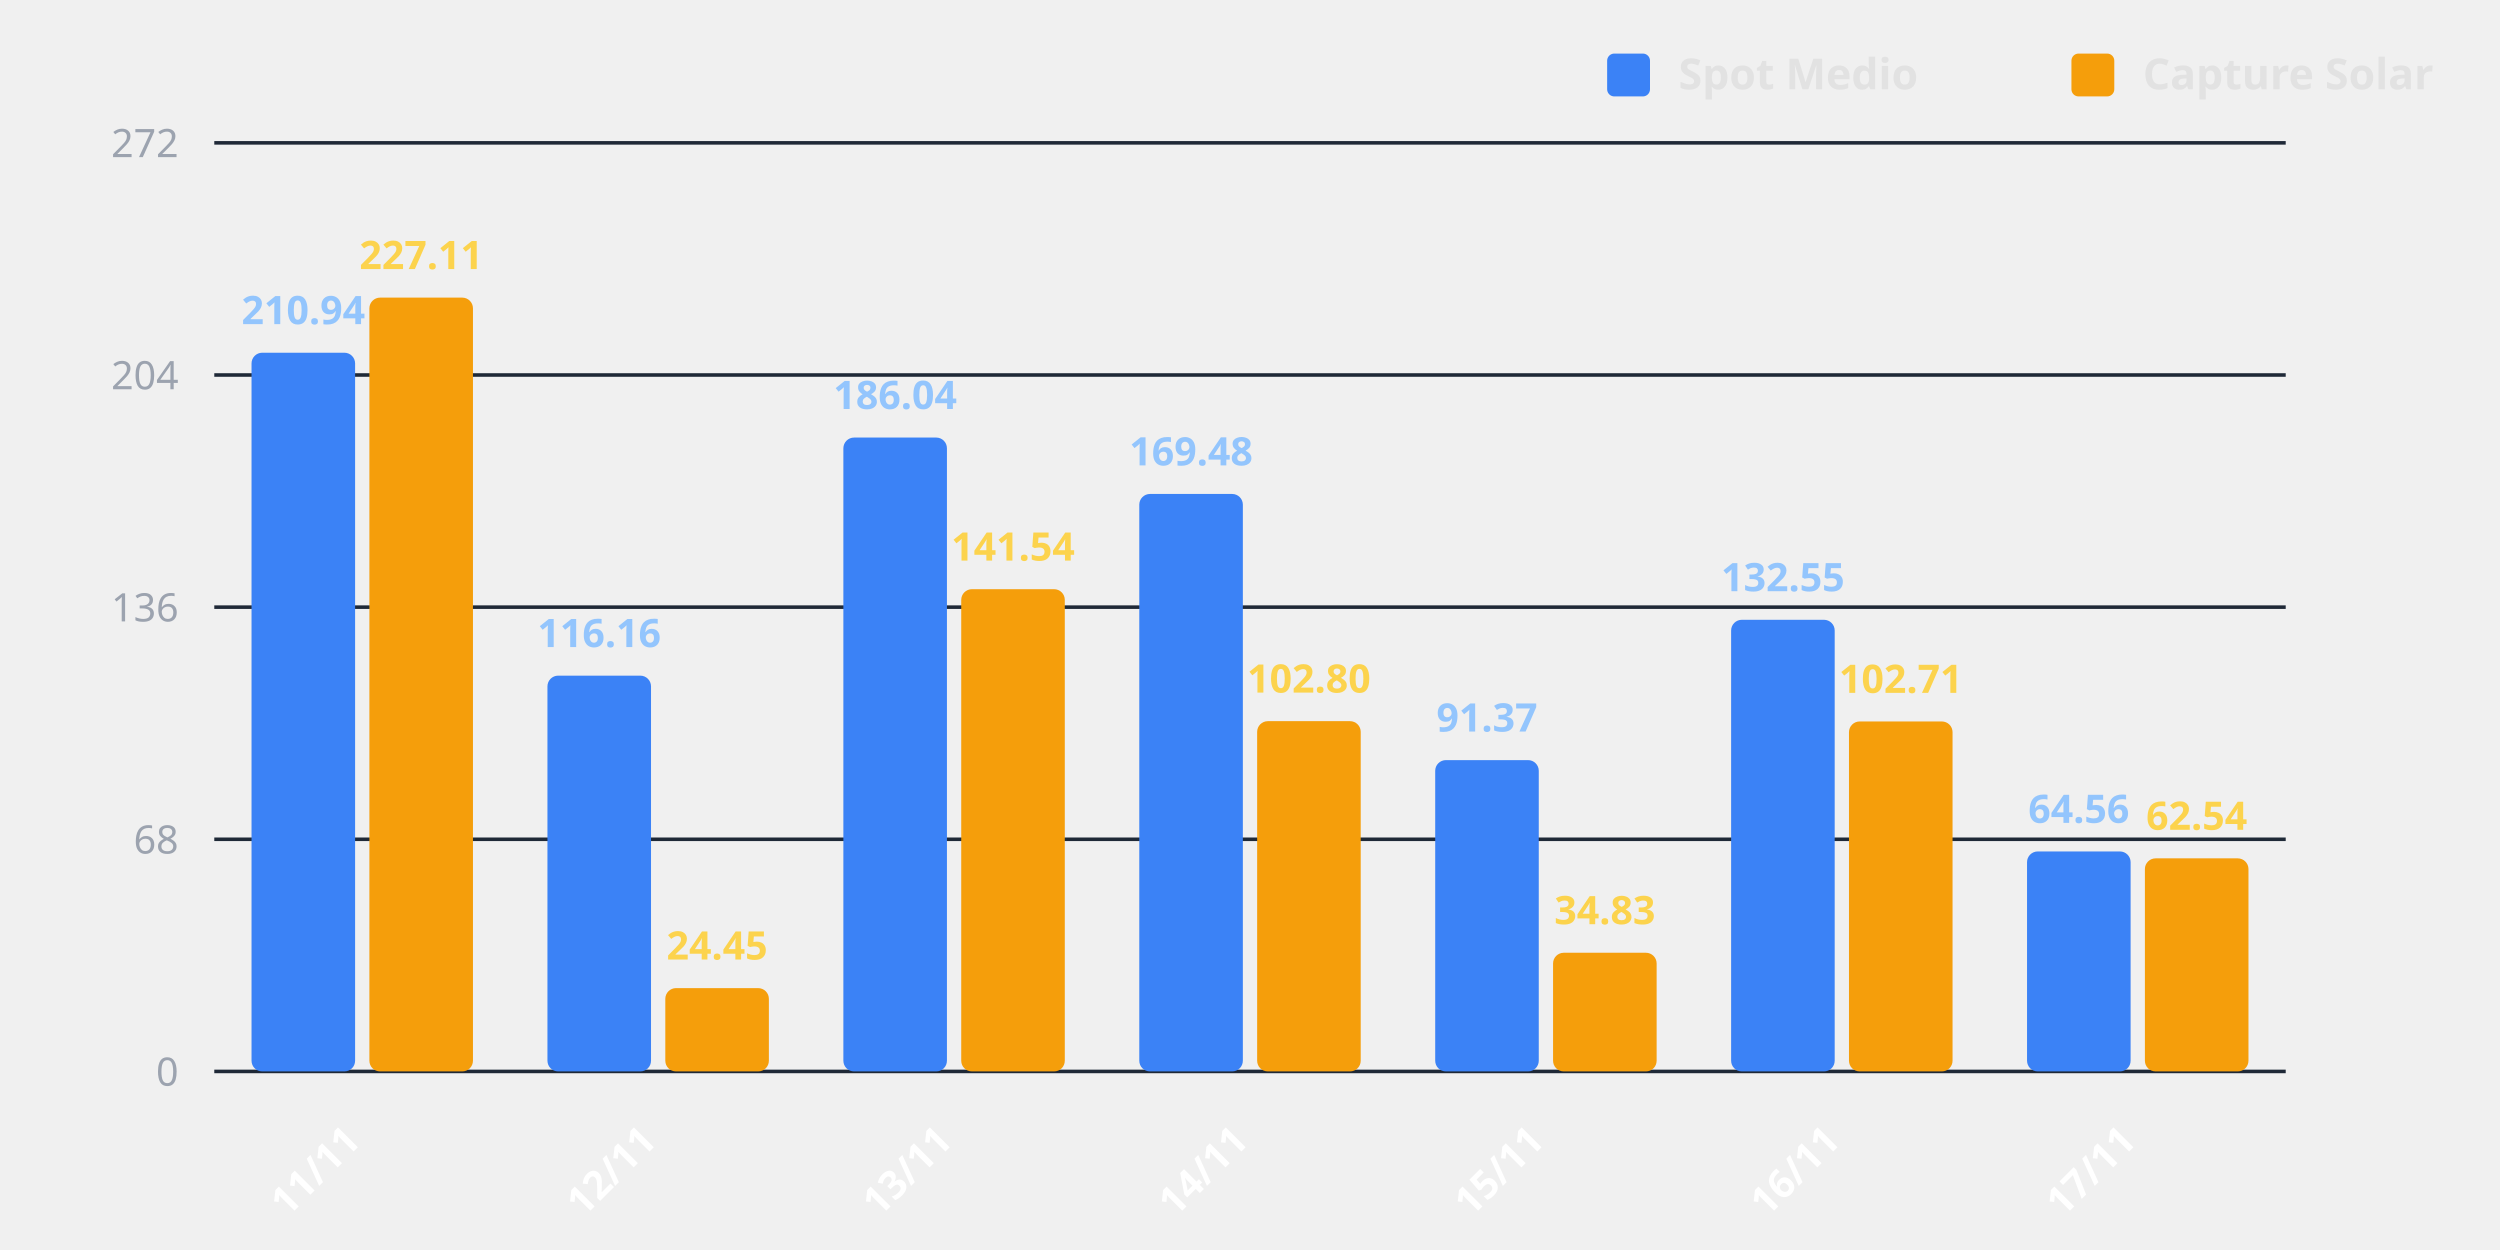
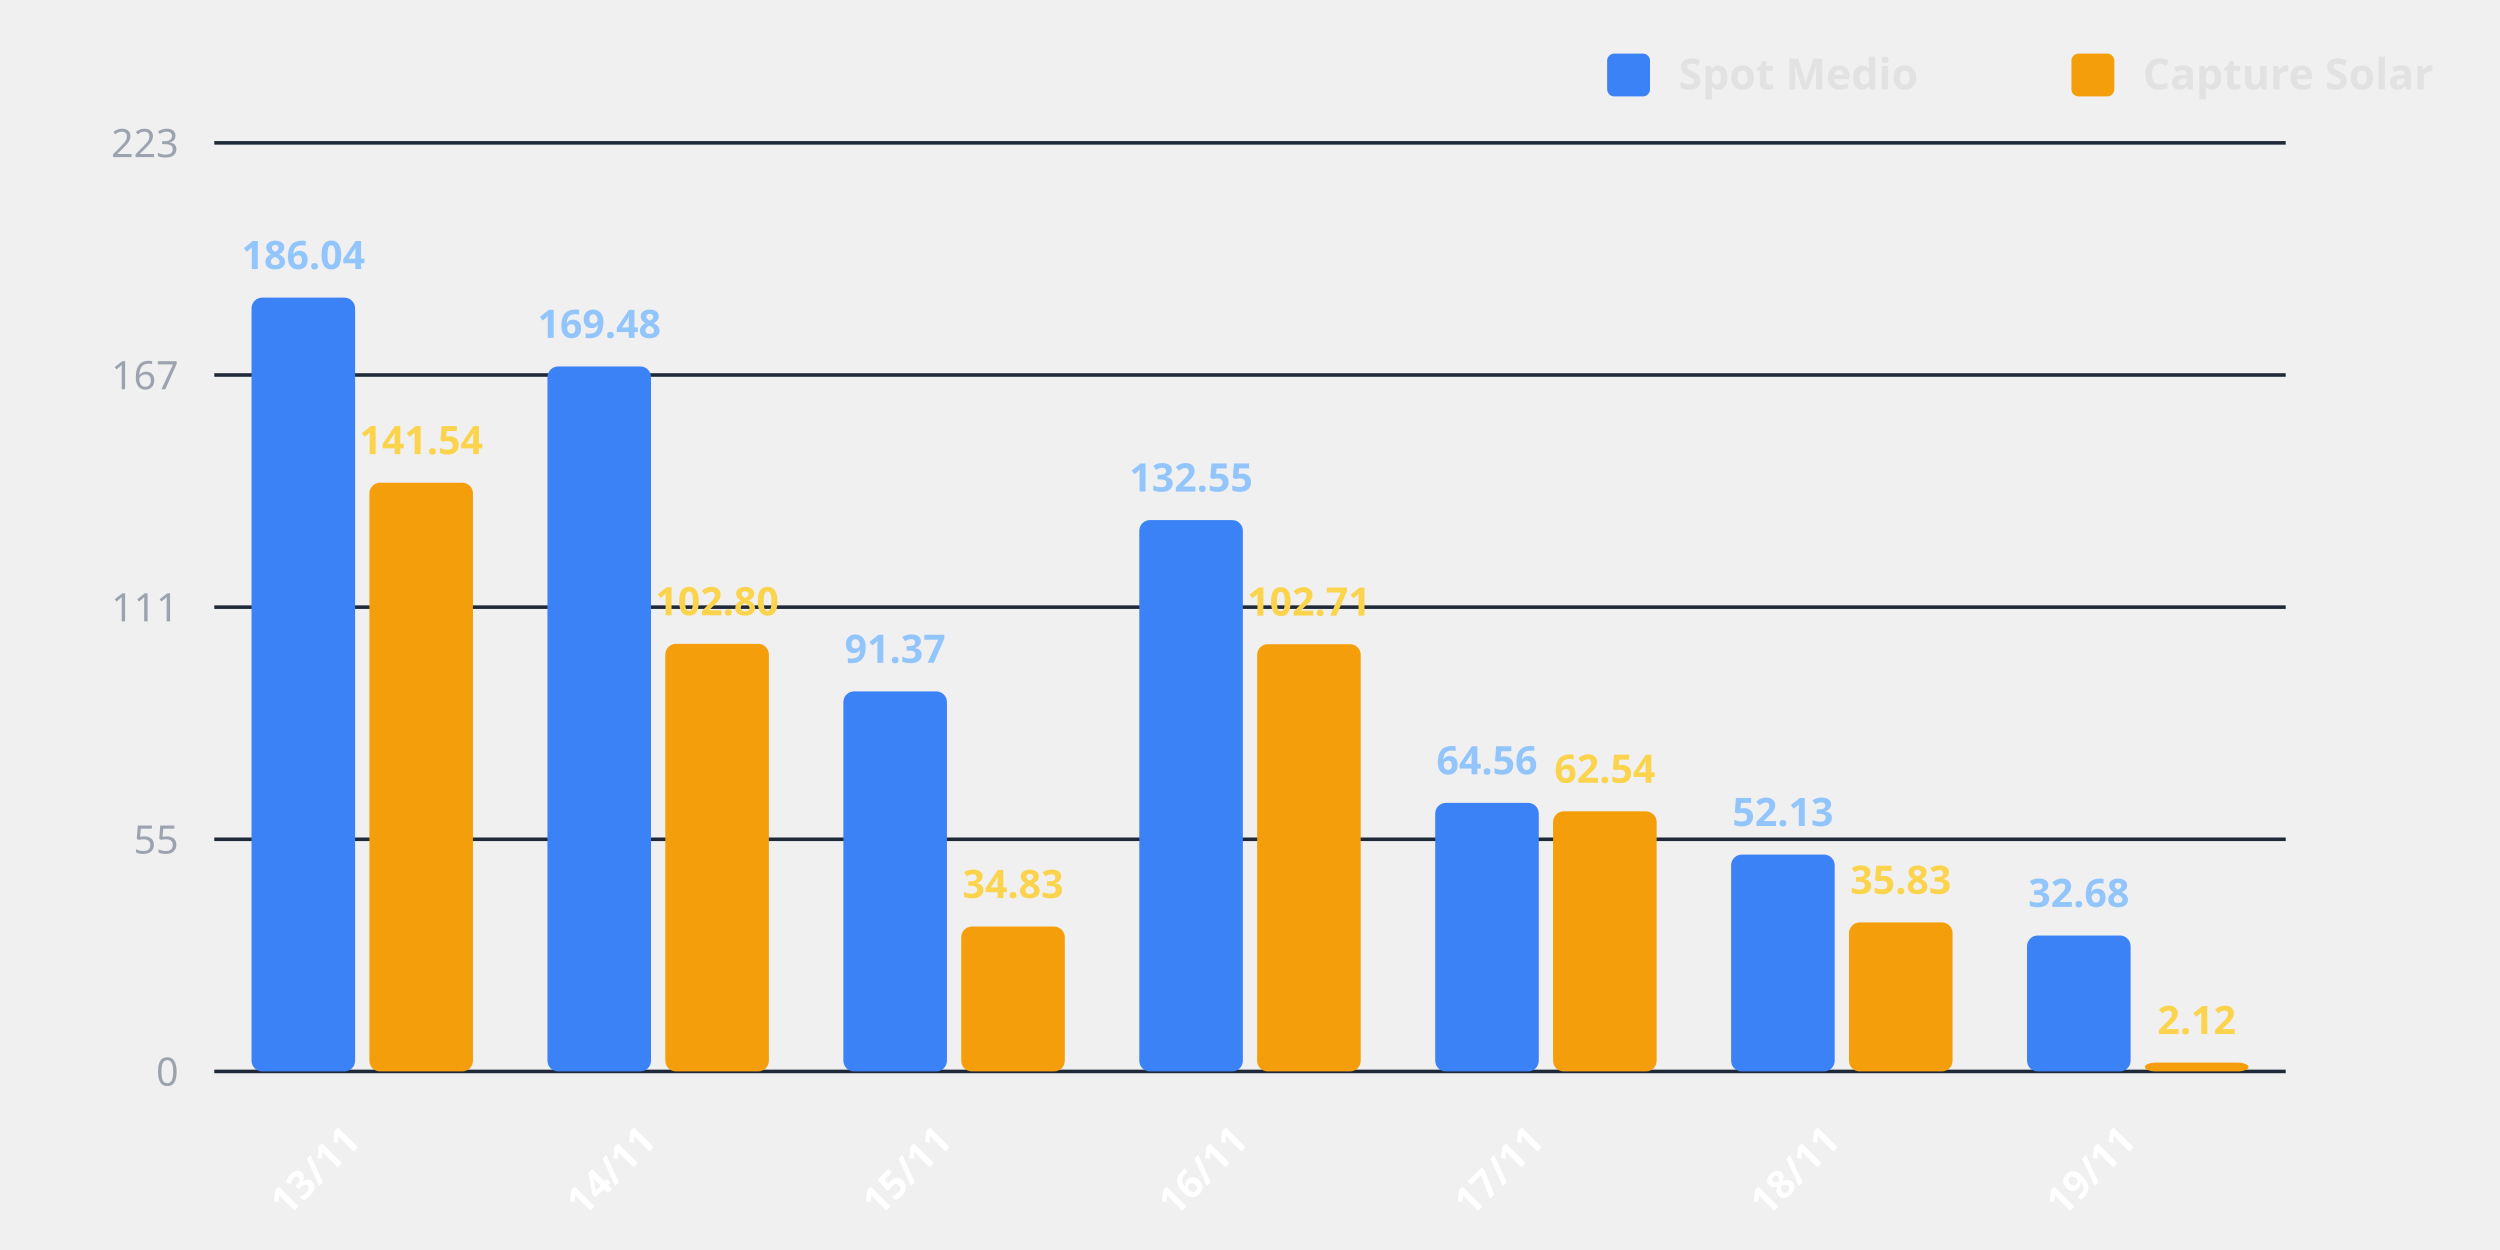
<svg xmlns="http://www.w3.org/2000/svg" viewBox="0 0 700 350" style="font-family: sans-serif; background-color: #0b0f19;">
  <rect x="450" y="15" width="12" height="12" fill="#3b82f6" rx="2" />
  <text x="470" y="25" font-size="12" fill="#e2e2e2" font-weight="bold">Spot Medio</text>
  <rect x="580" y="15" width="12" height="12" fill="#f59e0b" rx="2" />
  <text x="600" y="25" font-size="12" fill="#e2e2e2" font-weight="bold">Capture Solar</text>
  <line x1="60" y1="300.0" x2="640" y2="300.0" stroke="#1f2937" stroke-width="1" />
  <text x="50" y="304.0" text-anchor="end" font-size="11" fill="#9ca3af">0</text>
  <line x1="60" y1="235.0" x2="640" y2="235.0" stroke="#1f2937" stroke-width="1" />
-   <text x="50" y="239.0" text-anchor="end" font-size="11" fill="#9ca3af">68</text>
+   <text x="50" y="239.0" text-anchor="end" font-size="11" fill="#9ca3af">55</text>
  <line x1="60" y1="170.0" x2="640" y2="170.0" stroke="#1f2937" stroke-width="1" />
-   <text x="50" y="174.0" text-anchor="end" font-size="11" fill="#9ca3af">136</text>
+   <text x="50" y="174.0" text-anchor="end" font-size="11" fill="#9ca3af">111</text>
  <line x1="60" y1="105.0" x2="640" y2="105.0" stroke="#1f2937" stroke-width="1" />
-   <text x="50" y="109.0" text-anchor="end" font-size="11" fill="#9ca3af">204</text>
+   <text x="50" y="109.0" text-anchor="end" font-size="11" fill="#9ca3af">167</text>
  <line x1="60" y1="40.0" x2="640" y2="40.0" stroke="#1f2937" stroke-width="1" />
-   <text x="50" y="44.0" text-anchor="end" font-size="11" fill="#9ca3af">272</text>
-   <text x="101.429" y="320" text-anchor="end" transform="rotate(-45, 101.4286, 320)" font-size="11" font-weight="bold" fill="#ffffff">11/11</text>
-   <rect x="70.429" y="98.76" width="29.0" height="201.24" fill="#3b82f6" rx="3" />
-   <text x="84.929" y="90.76" text-anchor="middle" font-size="11" font-weight="bold" fill="#93c5fd">210.94</text>
-   <rect x="103.429" y="83.333" width="29.0" height="216.667" fill="#f59e0b" rx="3" />
-   <text x="117.929" y="75.333" text-anchor="middle" font-size="11" font-weight="bold" fill="#fcd34d">227.11</text>
-   <text x="184.286" y="320" text-anchor="end" transform="rotate(-45, 184.2857, 320)" font-size="11" font-weight="bold" fill="#ffffff">12/11</text>
-   <rect x="153.286" y="189.179" width="29.0" height="110.821" fill="#3b82f6" rx="3" />
-   <text x="167.786" y="181.179" text-anchor="middle" font-size="11" font-weight="bold" fill="#93c5fd">116.16</text>
-   <rect x="186.286" y="276.673" width="29.0" height="23.327" fill="#f59e0b" rx="3" />
-   <text x="200.786" y="268.673" text-anchor="middle" font-size="11" font-weight="bold" fill="#fcd34d">24.45</text>
-   <text x="267.143" y="320" text-anchor="end" transform="rotate(-45, 267.1429, 320)" font-size="11" font-weight="bold" fill="#ffffff">13/11</text>
-   <rect x="236.143" y="122.516" width="29.0" height="177.484" fill="#3b82f6" rx="3" />
-   <text x="250.643" y="114.516" text-anchor="middle" font-size="11" font-weight="bold" fill="#93c5fd">186.04</text>
-   <rect x="269.143" y="164.97" width="29.0" height="135.03" fill="#f59e0b" rx="3" />
-   <text x="283.643" y="156.97" text-anchor="middle" font-size="11" font-weight="bold" fill="#fcd34d">141.54</text>
-   <text x="350.0" y="320" text-anchor="end" transform="rotate(-45, 350.0, 320)" font-size="11" font-weight="bold" fill="#ffffff">14/11</text>
-   <rect x="319.0" y="138.308" width="29.0" height="161.692" fill="#3b82f6" rx="3" />
-   <text x="333.5" y="130.308" text-anchor="middle" font-size="11" font-weight="bold" fill="#93c5fd">169.48</text>
-   <rect x="352.0" y="201.925" width="29.0" height="98.075" fill="#f59e0b" rx="3" />
-   <text x="366.5" y="193.925" text-anchor="middle" font-size="11" font-weight="bold" fill="#fcd34d">102.80</text>
-   <text x="432.857" y="320" text-anchor="end" transform="rotate(-45, 432.8571, 320)" font-size="11" font-weight="bold" fill="#ffffff">15/11</text>
-   <rect x="401.857" y="212.83" width="29.0" height="87.17" fill="#3b82f6" rx="3" />
-   <text x="416.357" y="204.83" text-anchor="middle" font-size="11" font-weight="bold" fill="#93c5fd">91.37</text>
-   <rect x="434.857" y="266.771" width="29.0" height="33.229" fill="#f59e0b" rx="3" />
-   <text x="449.357" y="258.771" text-anchor="middle" font-size="11" font-weight="bold" fill="#fcd34d">34.83</text>
-   <text x="515.714" y="320" text-anchor="end" transform="rotate(-45, 515.7143, 320)" font-size="11" font-weight="bold" fill="#ffffff">16/11</text>
-   <rect x="484.714" y="173.541" width="29.0" height="126.459" fill="#3b82f6" rx="3" />
-   <text x="499.214" y="165.541" text-anchor="middle" font-size="11" font-weight="bold" fill="#93c5fd">132.55</text>
-   <rect x="517.714" y="202.008" width="29.0" height="97.992" fill="#f59e0b" rx="3" />
-   <text x="532.214" y="194.008" text-anchor="middle" font-size="11" font-weight="bold" fill="#fcd34d">102.71</text>
-   <text x="598.571" y="320" text-anchor="end" transform="rotate(-45, 598.5714, 320)" font-size="11" font-weight="bold" fill="#ffffff">17/11</text>
-   <rect x="567.571" y="238.405" width="29.0" height="61.595" fill="#3b82f6" rx="3" />
-   <text x="582.071" y="230.405" text-anchor="middle" font-size="11" font-weight="bold" fill="#93c5fd">64.56</text>
-   <rect x="600.571" y="240.339" width="29.0" height="59.661" fill="#f59e0b" rx="3" />
-   <text x="615.071" y="232.339" text-anchor="middle" font-size="11" font-weight="bold" fill="#fcd34d">62.54</text>
+   <text x="50" y="44.0" text-anchor="end" font-size="11" fill="#9ca3af">223</text>
+   <text x="101.429" y="320" text-anchor="end" transform="rotate(-45, 101.4286, 320)" font-size="11" font-weight="bold" fill="#ffffff">13/11</text>
+   <rect x="70.429" y="83.333" width="29.0" height="216.667" fill="#3b82f6" rx="3" />
+   <text x="84.929" y="75.333" text-anchor="middle" font-size="11" font-weight="bold" fill="#93c5fd">186.04</text>
+   <rect x="103.429" y="135.16" width="29.0" height="164.84" fill="#f59e0b" rx="3" />
+   <text x="117.929" y="127.16" text-anchor="middle" font-size="11" font-weight="bold" fill="#fcd34d">141.54</text>
+   <text x="184.286" y="320" text-anchor="end" transform="rotate(-45, 184.2857, 320)" font-size="11" font-weight="bold" fill="#ffffff">14/11</text>
+   <rect x="153.286" y="102.612" width="29.0" height="197.388" fill="#3b82f6" rx="3" />
+   <text x="167.786" y="94.612" text-anchor="middle" font-size="11" font-weight="bold" fill="#93c5fd">169.48</text>
+   <rect x="186.286" y="180.274" width="29.0" height="119.726" fill="#f59e0b" rx="3" />
+   <text x="200.786" y="172.274" text-anchor="middle" font-size="11" font-weight="bold" fill="#fcd34d">102.80</text>
+   <text x="267.143" y="320" text-anchor="end" transform="rotate(-45, 267.1429, 320)" font-size="11" font-weight="bold" fill="#ffffff">15/11</text>
+   <rect x="236.143" y="193.586" width="29.0" height="106.414" fill="#3b82f6" rx="3" />
+   <text x="250.643" y="185.586" text-anchor="middle" font-size="11" font-weight="bold" fill="#93c5fd">91.37</text>
+   <rect x="269.143" y="259.435" width="29.0" height="40.565" fill="#f59e0b" rx="3" />
+   <text x="283.643" y="251.435" text-anchor="middle" font-size="11" font-weight="bold" fill="#fcd34d">34.83</text>
+   <text x="350.0" y="320" text-anchor="end" transform="rotate(-45, 350.0, 320)" font-size="11" font-weight="bold" fill="#ffffff">16/11</text>
+   <rect x="319.0" y="145.623" width="29.0" height="154.377" fill="#3b82f6" rx="3" />
+   <text x="333.5" y="137.623" text-anchor="middle" font-size="11" font-weight="bold" fill="#93c5fd">132.55</text>
+   <rect x="352.0" y="180.374" width="29.0" height="119.626" fill="#f59e0b" rx="3" />
+   <text x="366.5" y="172.374" text-anchor="middle" font-size="11" font-weight="bold" fill="#fcd34d">102.71</text>
+   <text x="432.857" y="320" text-anchor="end" transform="rotate(-45, 432.8571, 320)" font-size="11" font-weight="bold" fill="#ffffff">17/11</text>
+   <rect x="401.857" y="224.806" width="29.0" height="75.194" fill="#3b82f6" rx="3" />
+   <text x="416.357" y="216.806" text-anchor="middle" font-size="11" font-weight="bold" fill="#93c5fd">64.56</text>
+   <rect x="434.857" y="227.168" width="29.0" height="72.832" fill="#f59e0b" rx="3" />
+   <text x="449.357" y="219.168" text-anchor="middle" font-size="11" font-weight="bold" fill="#fcd34d">62.54</text>
+   <text x="515.714" y="320" text-anchor="end" transform="rotate(-45, 515.7143, 320)" font-size="11" font-weight="bold" fill="#ffffff">18/11</text>
+   <rect x="484.714" y="239.284" width="29.0" height="60.716" fill="#3b82f6" rx="3" />
+   <text x="499.214" y="231.284" text-anchor="middle" font-size="11" font-weight="bold" fill="#93c5fd">52.13</text>
+   <rect x="517.714" y="258.272" width="29.0" height="41.728" fill="#f59e0b" rx="3" />
+   <text x="532.214" y="250.272" text-anchor="middle" font-size="11" font-weight="bold" fill="#fcd34d">35.83</text>
+   <text x="598.571" y="320" text-anchor="end" transform="rotate(-45, 598.5714, 320)" font-size="11" font-weight="bold" fill="#ffffff">19/11</text>
+   <rect x="567.571" y="261.941" width="29.0" height="38.059" fill="#3b82f6" rx="3" />
+   <text x="582.071" y="253.941" text-anchor="middle" font-size="11" font-weight="bold" fill="#93c5fd">32.68</text>
+   <rect x="600.571" y="297.536" width="29.0" height="2.464" fill="#f59e0b" rx="3" />
+   <text x="615.071" y="289.536" text-anchor="middle" font-size="11" font-weight="bold" fill="#fcd34d">2.12</text>
</svg>
